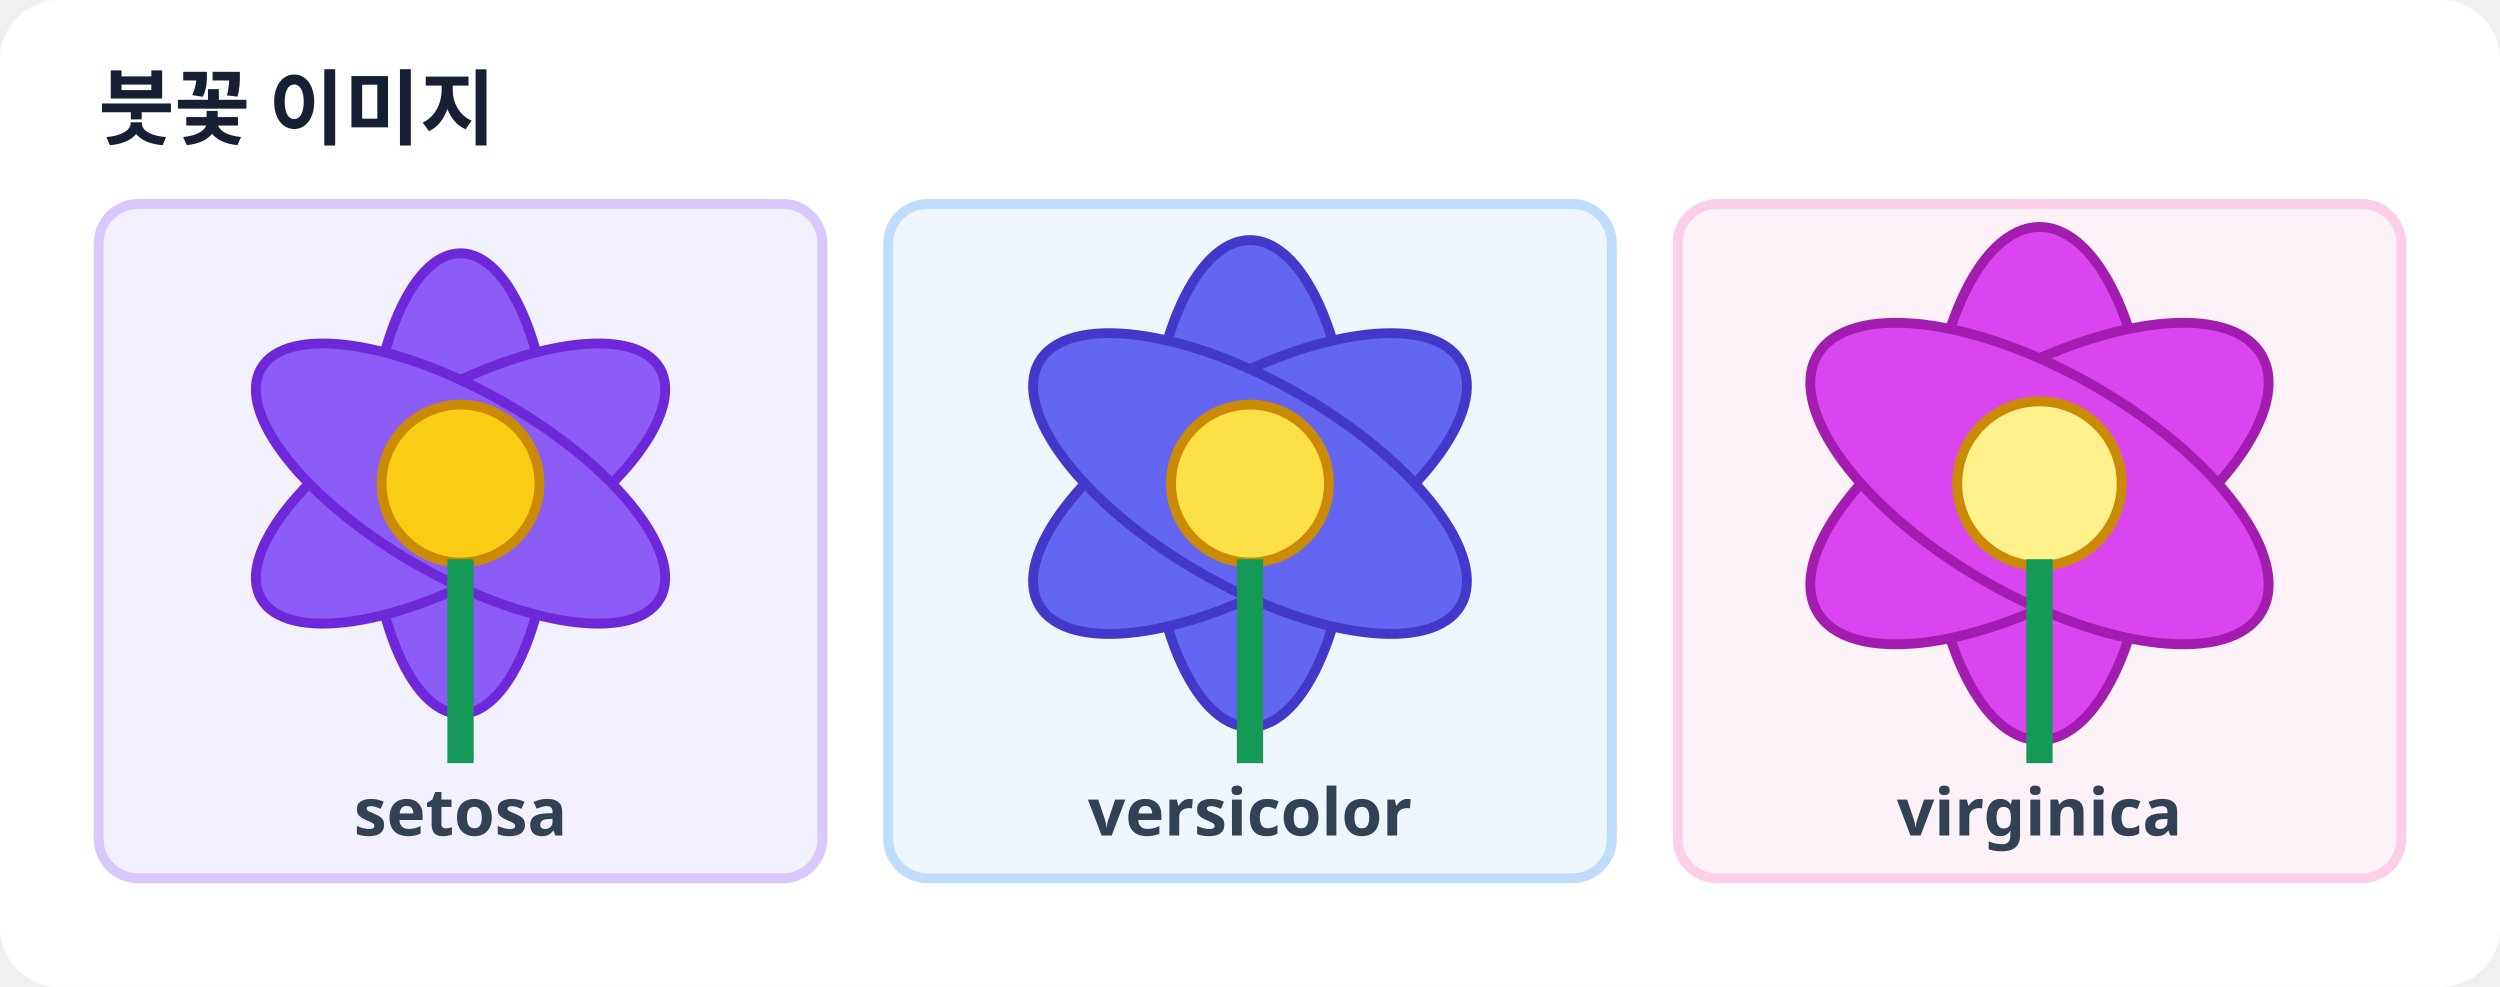
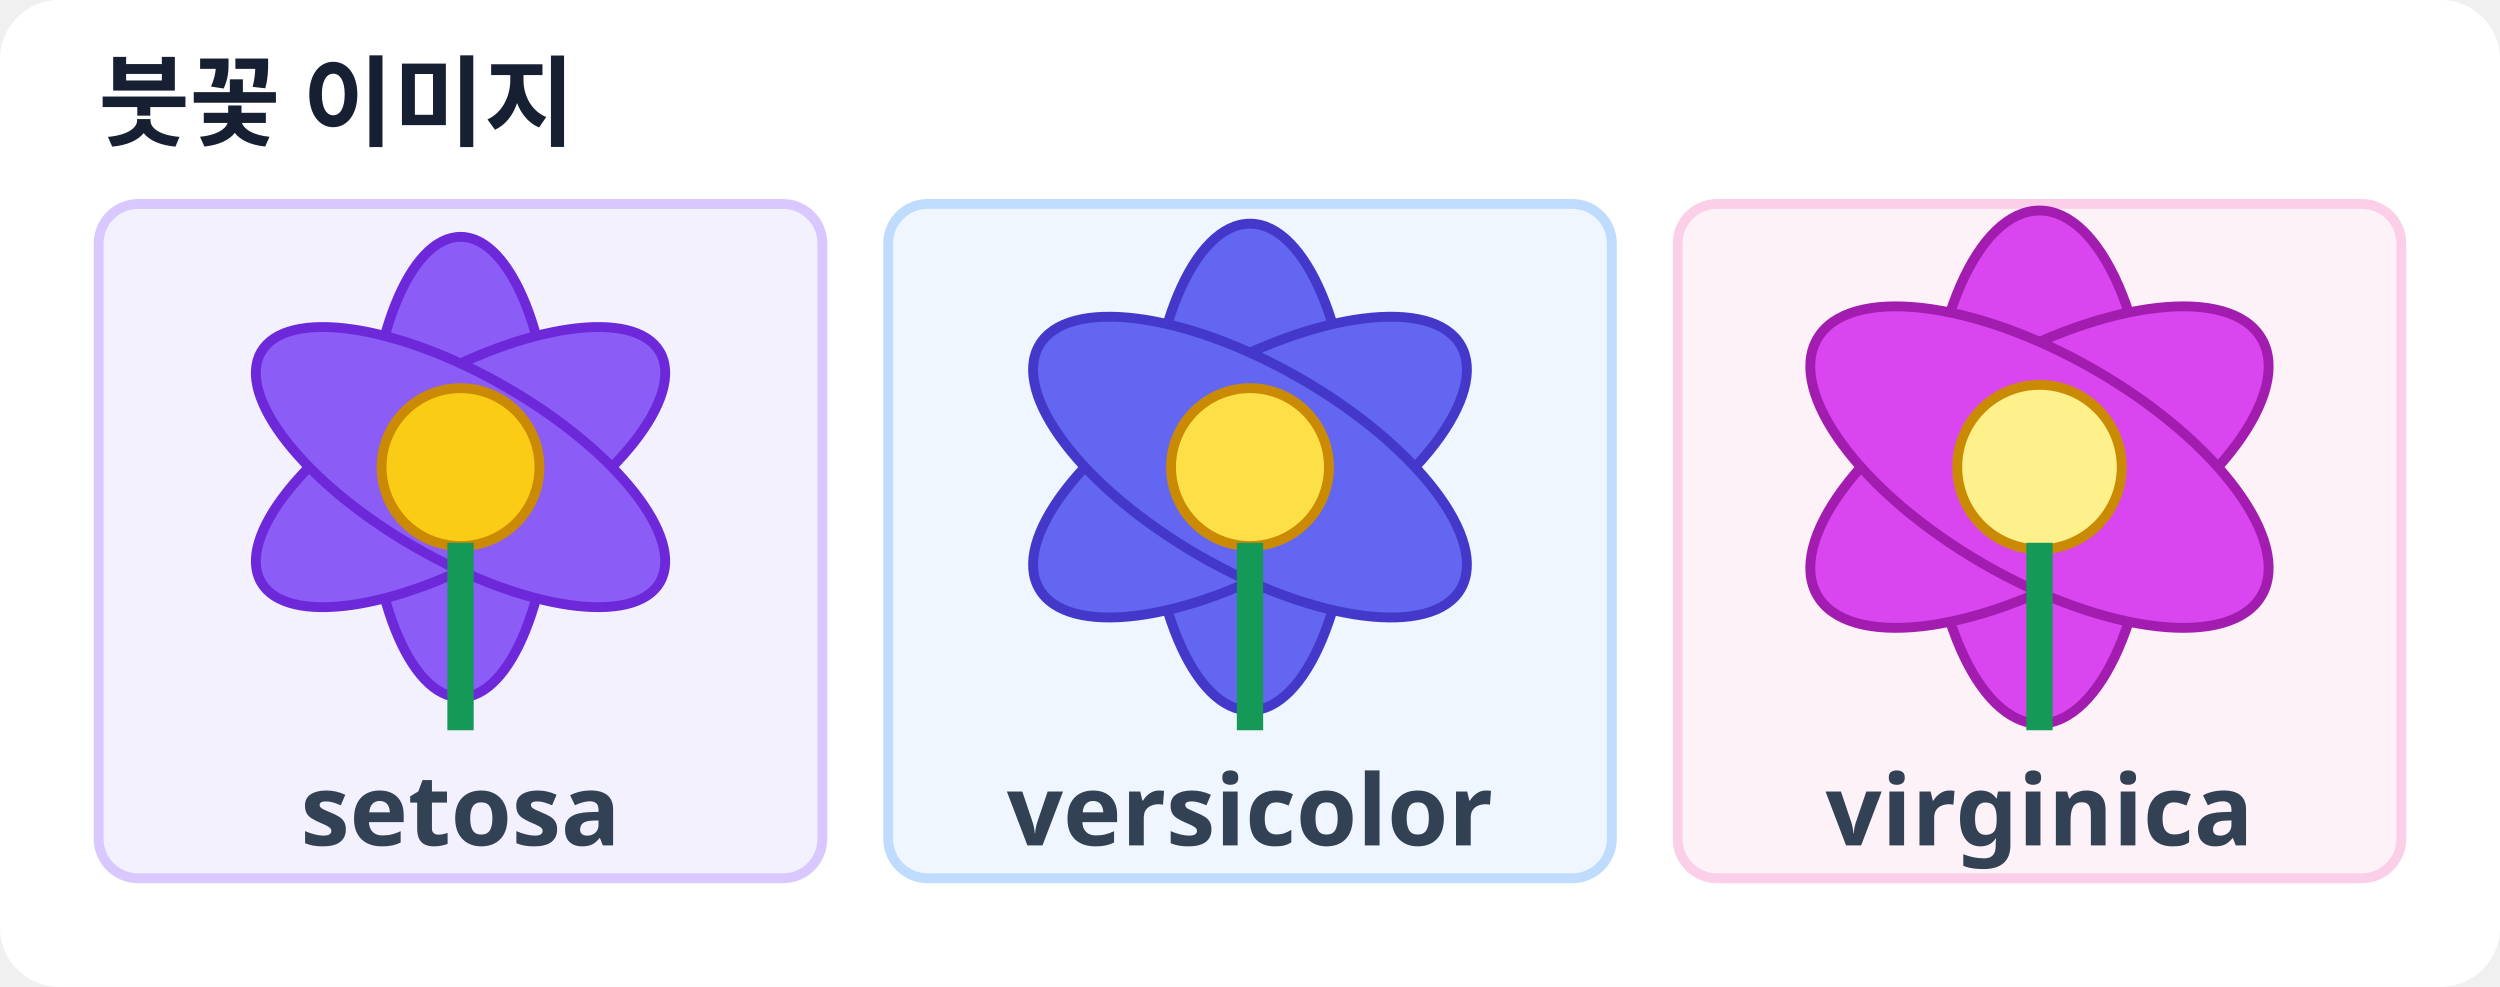
<svg xmlns="http://www.w3.org/2000/svg" width="760" height="300" viewBox="0 0 760 300">
+   <style>text { font-weight: 700 !important; }</style>
  <rect width="760" height="300" rx="18" fill="#fff" />
-   <text x="30" y="42" font-family="Apple SD Gothic Neo, Noto Sans KR, sans-serif" font-size="25" font-weight="800" fill="#172033">붓꽃 이미지</text>
-   <g transform="translate(30 62)" font-family="Apple SD Gothic Neo, Noto Sans KR, sans-serif" text-anchor="middle">
+   <text x="30" y="42" font-family="sans-serif" font-size="30" font-weight="800" fill="#172033">붓꽃 이미지</text>
+   <g transform="translate(30 62)" font-family="sans-serif" text-anchor="middle">
    <g transform="translate(0 0)">
      <rect width="220" height="205" rx="12" fill="#f4f1ff" stroke="#d8c8ff" stroke-width="3" />
-       <g transform="translate(110 85)" fill="#8b5cf6" stroke="#6d28d9" stroke-width="3">
+       <g transform="translate(110 80)" fill="#8b5cf6" stroke="#6d28d9" stroke-width="3">
        <ellipse rx="28" ry="70" />
        <ellipse rx="28" ry="70" transform="rotate(60)" />
        <ellipse rx="28" ry="70" transform="rotate(120)" />
        <circle r="24" fill="#facc15" stroke="#ca8a04" />
      </g>
-       <path d="M110 108V170" stroke="#159957" stroke-width="8" />
-       <text x="110" y="192" font-size="20" font-weight="800" fill="#334155">setosa</text>
+       <path d="M110 103V160" stroke="#159957" stroke-width="8" />
+       <text x="110" y="195" font-size="30" font-weight="800" fill="#334155">setosa</text>
    </g>
    <g transform="translate(240 0)">
      <rect width="220" height="205" rx="12" fill="#eff6ff" stroke="#bfdbfe" stroke-width="3" />
-       <g transform="translate(110 85)" fill="#6366f1" stroke="#4338ca" stroke-width="3">
+       <g transform="translate(110 80)" fill="#6366f1" stroke="#4338ca" stroke-width="3">
        <ellipse rx="31" ry="74" />
        <ellipse rx="31" ry="74" transform="rotate(60)" />
        <ellipse rx="31" ry="74" transform="rotate(120)" />
        <circle r="24" fill="#fde047" stroke="#ca8a04" />
      </g>
-       <path d="M110 108V170" stroke="#159957" stroke-width="8" />
-       <text x="110" y="192" font-size="20" font-weight="800" fill="#334155">versicolor</text>
+       <path d="M110 103V160" stroke="#159957" stroke-width="8" />
+       <text x="110" y="195" font-size="30" font-weight="800" fill="#334155">versicolor</text>
    </g>
    <g transform="translate(480 0)">
      <rect width="220" height="205" rx="12" fill="#fdf2f8" stroke="#fbcfe8" stroke-width="3" />
-       <g transform="translate(110 85)" fill="#d946ef" stroke="#a21caf" stroke-width="3">
+       <g transform="translate(110 80)" fill="#d946ef" stroke="#a21caf" stroke-width="3">
        <ellipse rx="34" ry="78" />
        <ellipse rx="34" ry="78" transform="rotate(60)" />
        <ellipse rx="34" ry="78" transform="rotate(120)" />
        <circle r="25" fill="#fef08a" stroke="#ca8a04" />
      </g>
-       <path d="M110 108V170" stroke="#159957" stroke-width="8" />
-       <text x="110" y="192" font-size="20" font-weight="800" fill="#334155">virginica</text>
+       <path d="M110 103V160" stroke="#159957" stroke-width="8" />
+       <text x="110" y="195" font-size="30" font-weight="800" fill="#334155">virginica</text>
    </g>
  </g>
</svg>
